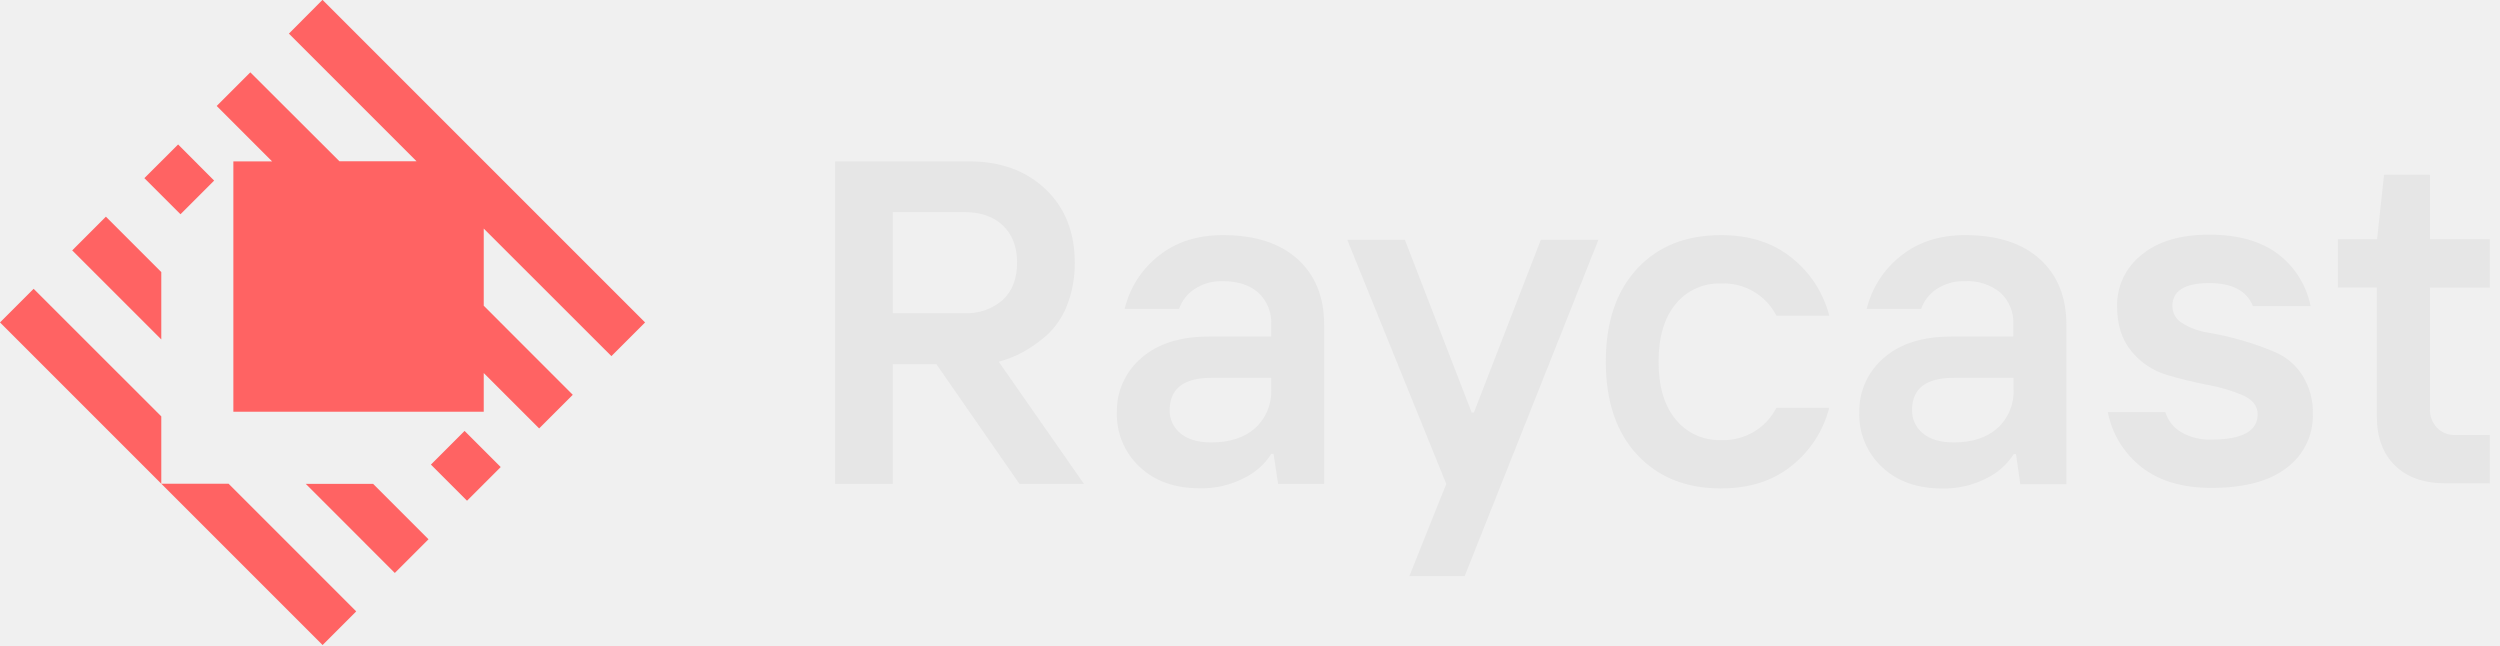
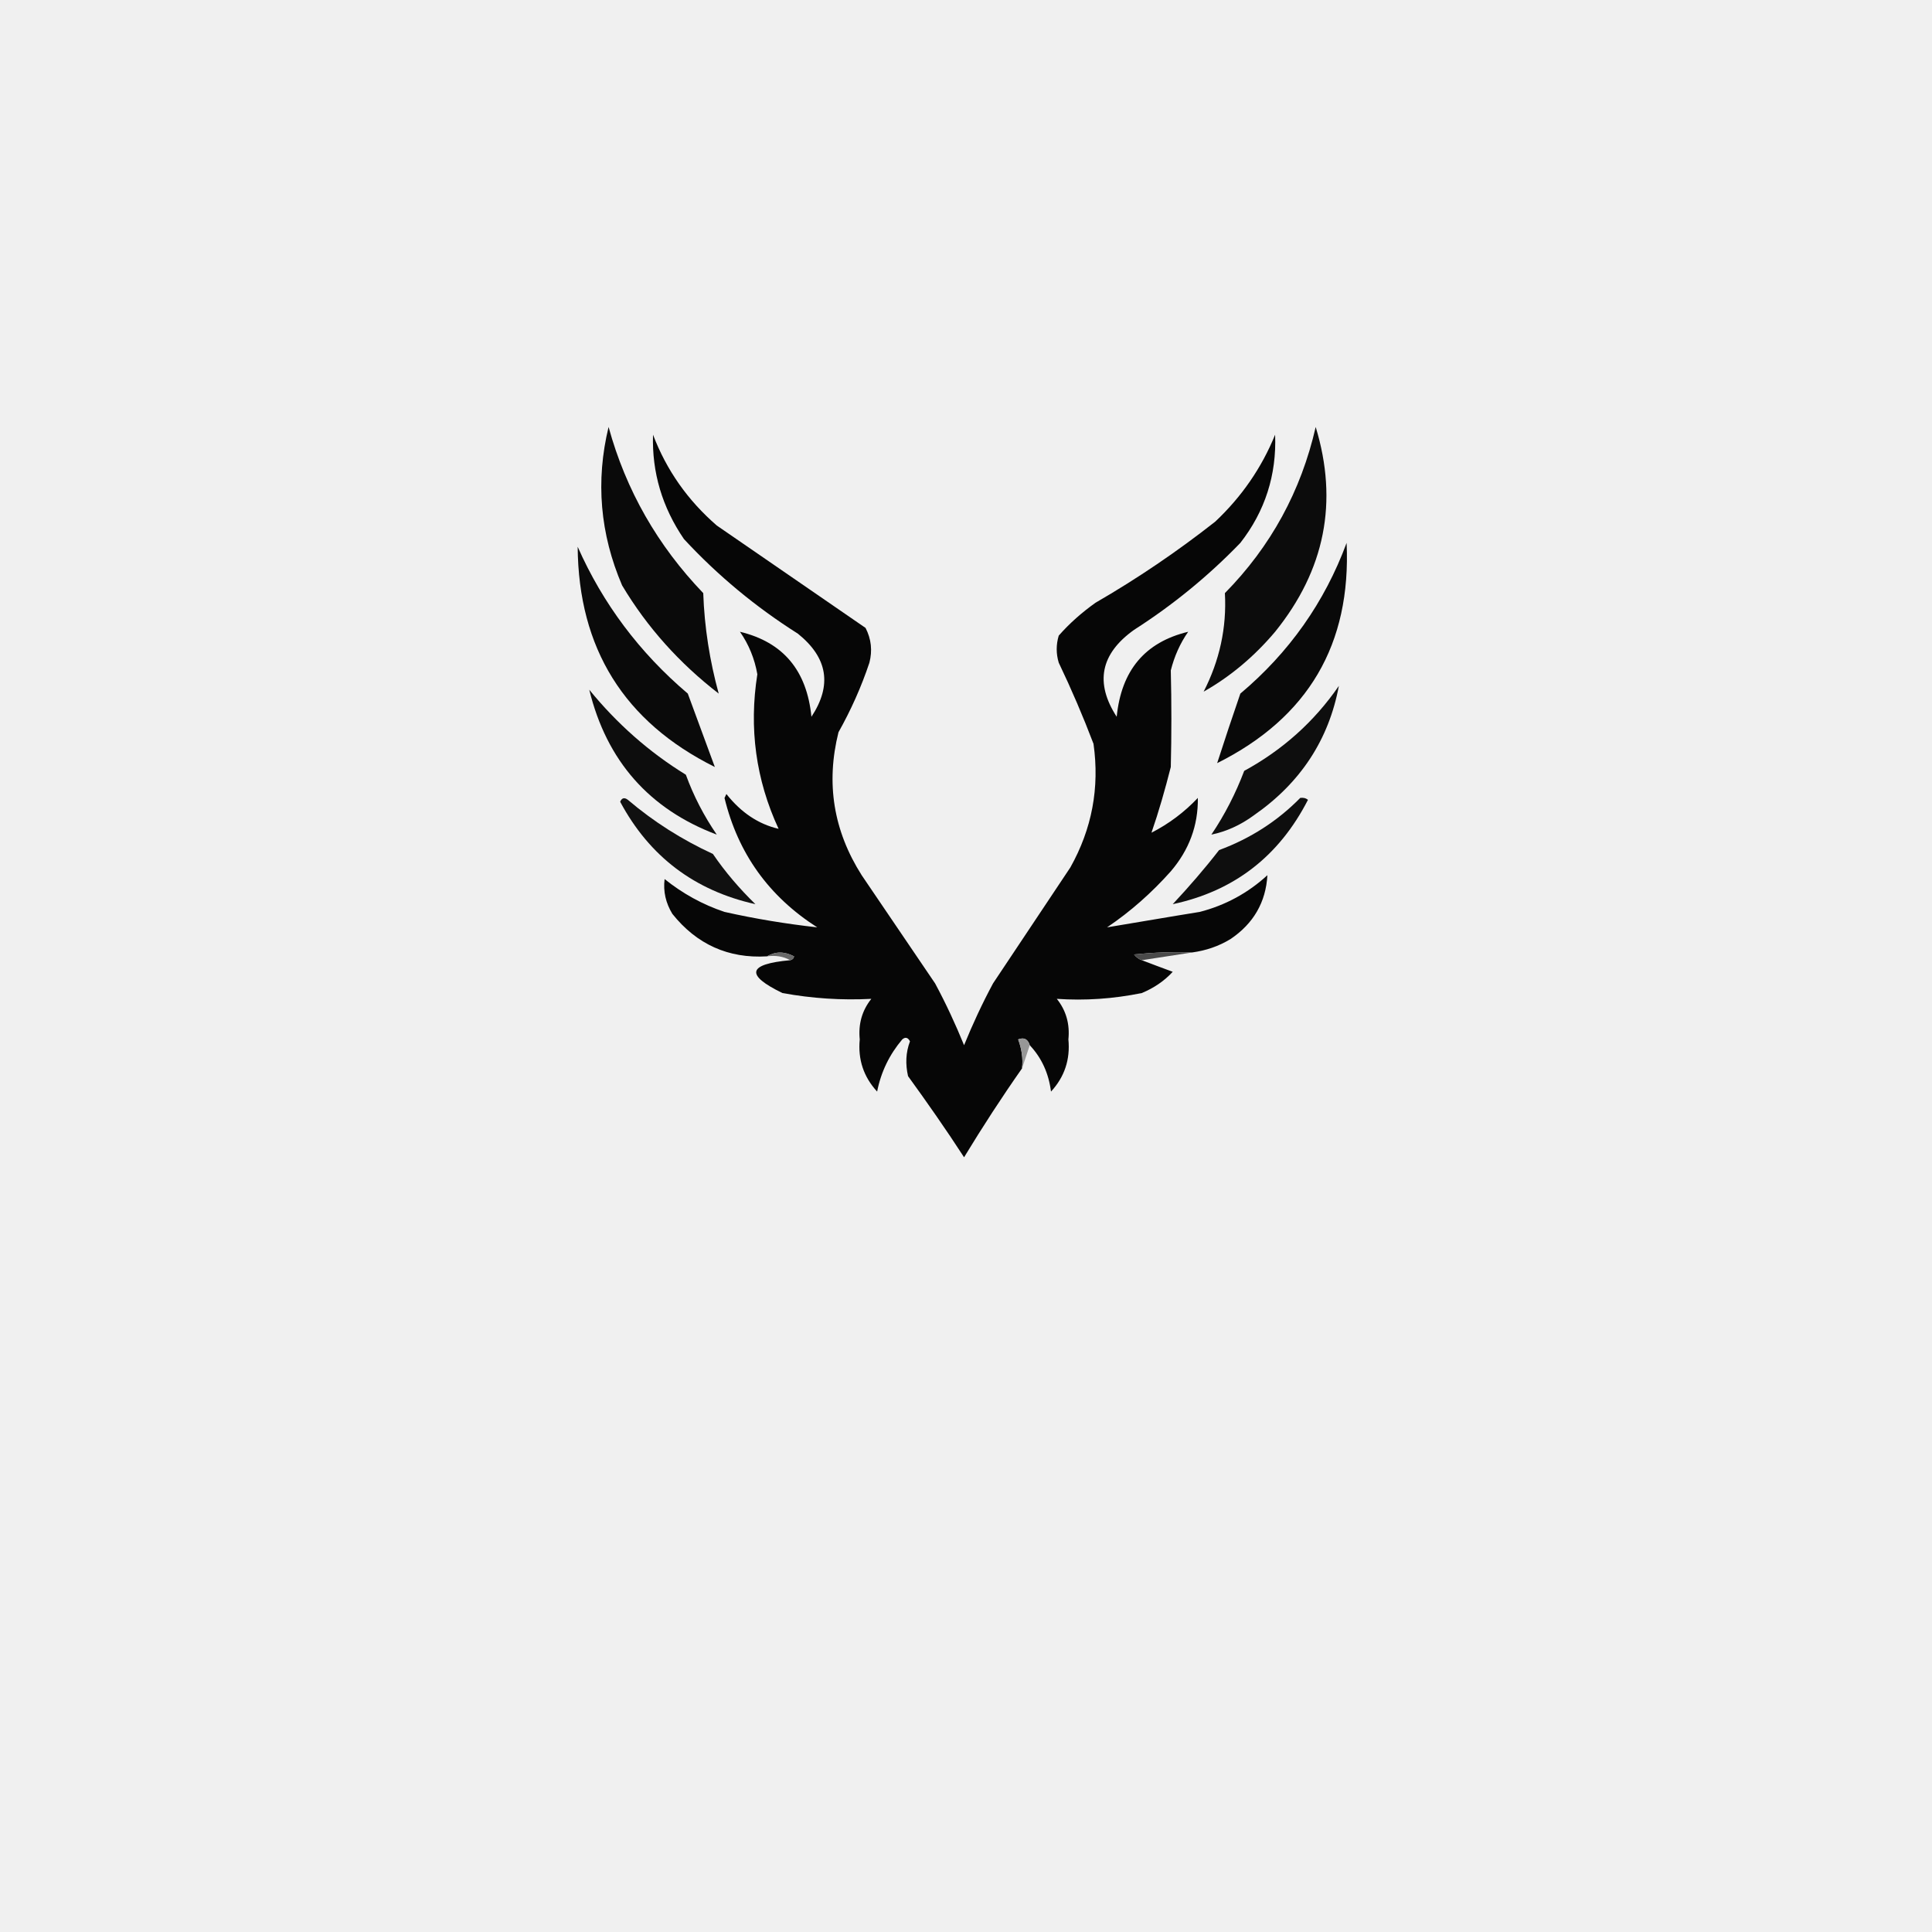
- <svg xmlns="http://www.w3.org/2000/svg" fill="none" viewBox="0 0 93 24">
-   <g clip-path="url(#logo-full_svg__a)">
-     <path fill="#FF6363" fill-rule="evenodd" d="M6 15.491v2.504l-6-6 1.251-1.251L6 15.49Zm2.504 2.504H6l6 6 1.251-1.251-4.747-4.749Zm14.24-4.747 1.253-1.253-12-12-1.25 1.256 4.747 4.747h-2.868L9.312 2.691 8.061 3.942l2.06 2.061h-1.44v9.314h9.314v-1.44l2.061 2.06 1.251-1.25-3.312-3.314v-2.87l4.749 4.745ZM6.626 5.374 5.37 6.627 6.714 7.97l1.252-1.252-1.34-1.344ZM17.282 16.03l-1.252 1.253 1.343 1.344 1.253-1.253-1.344-1.344ZM3.939 8.06 2.686 9.315 6 12.627v-2.506l-2.06-2.06ZM13.88 18h-2.506l3.313 3.314 1.253-1.253L13.88 18Z" clipRule="evenodd">
- 		</path>
-     <path fill="#E6E6E6" d="M90.987 17.98c-.808 0-1.44-.219-1.89-.659-.452-.44-.678-1.05-.678-1.825v-4.8h-1.45V8.899h1.458l.26-2.4h1.707v2.4h2.227v1.8h-2.227v4.538a.948.948 0 0 0 .256.667.883.883 0 0 0 .68.278h1.29v1.799h-1.633ZM82.268 18.15c-1.077 0-1.944-.257-2.6-.77a3.45 3.45 0 0 1-1.259-2.049h2.143c.093.312.301.577.582.742.344.199.737.296 1.134.28 1.143 0 1.717-.32 1.717-.937 0-.308-.18-.544-.539-.706a6.034 6.034 0 0 0-1.302-.389 15.466 15.466 0 0 1-1.538-.376 2.669 2.669 0 0 1-1.314-.875c-.356-.427-.537-.987-.537-1.681a2.376 2.376 0 0 1 .905-1.903c.606-.505 1.446-.758 2.52-.757 1.074 0 1.92.24 2.56.719a3.222 3.222 0 0 1 1.215 1.94h-2.146c-.228-.571-.77-.857-1.624-.857-.917 0-1.373.287-1.373.86a.736.736 0 0 0 .386.64c.293.18.62.296.96.345.426.072.847.17 1.26.291.43.123.85.273 1.26.451.399.181.737.475.971.845.272.435.407.942.389 1.455a2.4 2.4 0 0 1-.96 1.974c-.639.504-1.576.757-2.81.758ZM75.88 9.636c-.66-.593-1.586-.89-2.773-.89-.95 0-1.745.255-2.386.766a3.586 3.586 0 0 0-1.28 1.979h2.026c.103-.297.3-.553.56-.728a1.786 1.786 0 0 1 1.072-.303 1.92 1.92 0 0 1 1.317.427 1.514 1.514 0 0 1 .48 1.197v.436h-2.31c-1.071 0-1.91.266-2.514.8a2.59 2.59 0 0 0-.907 2.019 2.663 2.663 0 0 0 .844 2.033c.564.534 1.31.8 2.24.8a3.42 3.42 0 0 0 1.658-.385c.411-.2.759-.51 1.005-.896h.083l.16 1.12h1.715v-5.92c.001-1.04-.329-1.858-.99-2.455Zm-.975 4.852a1.834 1.834 0 0 1-.6 1.44c-.397.353-.939.53-1.627.53-.5 0-.885-.114-1.149-.34a1.081 1.081 0 0 1-.4-.866c0-.8.523-1.197 1.55-1.197h2.226v.433ZM64.021 18.17c-1.3 0-2.338-.418-3.117-1.252-.776-.834-1.168-1.987-1.168-3.462 0-1.476.39-2.624 1.164-3.46.774-.835 1.816-1.25 3.121-1.25 1.06 0 1.94.282 2.637.849a4.017 4.017 0 0 1 1.389 2.147h-1.965a2.205 2.205 0 0 0-2.06-1.197 2.081 2.081 0 0 0-1.683.76c-.426.509-.64 1.226-.64 2.15 0 .925.214 1.643.64 2.152a2.08 2.08 0 0 0 1.682.764 2.21 2.21 0 0 0 2.06-1.2h1.966a4.025 4.025 0 0 1-1.39 2.15c-.694.565-1.573.848-2.636.848ZM52.43 21.432l1.371-3.43-3.683-9.082h2.143l2.486 6.427h.082l2.49-6.427h2.142l-4.975 12.512H52.43ZM48.267 9.636c-.66-.594-1.585-.89-2.774-.89-.949 0-1.744.255-2.386.766a3.57 3.57 0 0 0-1.27 1.979h2.024c.103-.297.299-.553.56-.728a1.794 1.794 0 0 1 1.072-.303c.556 0 .996.143 1.316.427a1.508 1.508 0 0 1 .48 1.197v.436h-2.32c-1.066 0-1.904.266-2.513.8a2.586 2.586 0 0 0-.909 2.019 2.663 2.663 0 0 0 .845 2.025c.563.534 1.31.8 2.24.8a3.412 3.412 0 0 0 1.656-.385c.412-.2.76-.51 1.006-.896h.082l.17 1.12h1.712v-5.92c0-1.035-.33-1.85-.99-2.447Zm-.978 4.852a1.834 1.834 0 0 1-.6 1.44c-.396.353-.94.53-1.628.53-.5 0-.885-.114-1.15-.34a1.086 1.086 0 0 1-.4-.866c.007-.796.523-1.195 1.55-1.197h2.228v.433ZM37.152 13.456c.306-.081.601-.197.88-.346.326-.178.631-.393.909-.64.336-.31.595-.693.757-1.12.194-.502.29-1.036.283-1.574 0-1.143-.365-2.058-1.094-2.746-.73-.688-1.68-1.03-2.848-1.027h-4.972v12h2.143v-4.454h1.625L37.923 18h2.4l-3.17-4.545ZM33.21 11.65v-3.76h2.654c.608 0 1.088.16 1.44.494.352.335.531.792.531 1.386 0 .594-.177 1.058-.534 1.389-.392.34-.9.517-1.42.491H33.21Z">
- 		</path>
-   </g>
+ <svg xmlns="http://www.w3.org/2000/svg" id="Layer_1" data-name="Layer 1" viewBox="0 0 500 500">
  <defs>
-     <clipPath id="logo-full_svg__a">
-       <path fill="#fff" d="M0 0h92.622v24H0z">
- 			</path>
-     </clipPath>
+     <style>
+       .cls-1 {
+         fill: #060606;
+       }
+ 
+       .cls-1, .cls-2, .cls-3, .cls-4, .cls-5, .cls-6, .cls-7, .cls-8, .cls-9, .cls-10 {
+         fill-rule: evenodd;
+         stroke-width: 0px;
+       }
+ 
+       .cls-2 {
+         fill: #696969;
+       }
+ 
+       .cls-3 {
+         fill: #090909;
+       }
+ 
+       .cls-4 {
+         fill: #0e0e0e;
+       }
+ 
+       .cls-5 {
+         fill: #101010;
+       }
+ 
+       .cls-6 {
+         fill: #0a0a0a;
+       }
+ 
+       .cls-7 {
+         fill: #0d0d0d;
+       }
+ 
+       .cls-8 {
+         fill: #0c0c0c;
+       }
+ 
+       .cls-9 {
+         fill: #4a4a4a;
+       }
+ 
+       .cls-10 {
+         fill: #979797;
+       }
+     </style>
  </defs>
+   <path class="cls-6" d="m157.5,110.5c4.5,16.4,12.7,30.7,24.5,43,.3,8.9,1.7,17.6,4,26-10.1-7.8-18.5-17.1-25-28-5.7-13.3-6.9-27-3.5-41Z" />
+   <path class="cls-8" d="m340.5,110.5c5.9,19.4,2.4,37-10.5,53-5.4,6.4-11.6,11.6-18.5,15.5,4.1-8,6-16.5,5.5-25.5,11.9-12.1,19.7-26.4,23.5-43Z" />
+   <path class="cls-1" d="m308.5,246.5c-5-.2-10,0-15,.5.5.7,1.2,1.2,2,1.5,2.6,1,5.3,2,8,3-2.2,2.4-4.9,4.2-8,5.5-7.4,1.5-14.7,2-22,1.5,2.4,3,3.4,6.5,3,10.5.5,5.2-1,9.7-4.5,13.5-.6-4.7-2.4-8.7-5.5-12-.5-1.6-1.5-2.1-3-1.5.9,2.4,1.3,4.9,1,7.5-5.2,7.4-10.2,15.1-15,23-4.6-7.1-9.5-14.1-14.5-21-.7-3.1-.6-6.1.5-9-.5-1-1.2-1.2-2-.5-3.3,3.9-5.5,8.4-6.5,13.5-3.5-3.8-5-8.3-4.5-13.5-.4-4,.6-7.5,3-10.5-7.7.4-15.3-.1-23-1.5-9.7-4.7-9-7.5,2-8.5.5-.1.9-.4,1-1-2.5-1.3-4.8-1.3-7,0-10,.6-18.2-3.1-24.5-11-1.7-2.8-2.4-5.8-2-9,4.6,3.7,9.8,6.6,15.5,8.5,8,1.8,16,3.1,24,4-12.5-8-20.5-19.1-24-33.5.2-.3.3-.7.5-1,3.8,4.8,8.3,7.8,13.5,9-5.9-12.7-7.7-26.1-5.5-40-.7-4-2.2-7.7-4.5-11,11.2,2.7,17.3,10,18.5,22,5.4-8.2,4.2-15.3-3.5-21.5-10.9-6.9-20.7-15-29.5-24.5-5.6-8.2-8.3-17.2-8-27,3.5,9.2,9,17,16.5,23.5,12.8,8.8,25.7,17.7,38.5,26.5,1.5,2.9,1.8,5.9,1,9-2.1,6.3-4.8,12.3-8,18-3.3,13.2-1.3,25.5,6,37,6.3,9.3,12.7,18.7,19,28,2.8,5.2,5.3,10.6,7.5,16,2.2-5.4,4.7-10.8,7.5-16,6.7-10,13.3-20,20-30,5.6-10,7.6-20.6,6-32-2.7-7.1-5.7-14.1-9-21-.7-2.3-.7-4.7,0-7,2.8-3.2,6-6,9.5-8.5,10.9-6.3,21.2-13.3,31-21,6.8-6.4,12-13.9,15.5-22.5.4,10.4-2.6,19.8-9,28-8.3,8.6-17.5,16.1-27.5,22.5-8.7,6.2-10.2,13.7-4.5,22.5,1.2-12,7.3-19.3,18.5-22-2.1,3-3.6,6.4-4.5,10,.2,8.3.2,16.7,0,25-1.5,5.9-3.1,11.5-5,17,4.5-2.3,8.5-5.3,12-9,.1,7.2-2.3,13.5-7,19-4.9,5.5-10.4,10.4-16.5,14.5,7.9-1.3,15.9-2.7,24-4,6.6-1.7,12.5-4.9,17.5-9.5-.4,7-3.6,12.5-9.5,16.5-3.1,1.9-6.4,3-10,3.5Z" />
+   <path class="cls-6" d="m149.5,141.5c6.5,14.7,16,27.4,28.5,38,2.4,6.5,4.7,12.8,7,19-23.5-11.7-35.3-30.7-35.5-57Z" />
+   <path class="cls-3" d="m348.5,140.5c1.2,26.2-9.9,45.2-33.5,57,1.9-5.9,3.9-11.9,6-18,12.6-10.6,21.8-23.6,27.5-39Z" />
+   <path class="cls-7" d="m152.5,178.5c7.1,8.7,15.4,16.1,25,22,2,5.5,4.7,10.7,8,15.5-17.5-6.6-28.5-19.1-33-37.5Z" />
+   <path class="cls-4" d="m346.5,177.5c-2.6,13.9-9.9,25.1-22,33.5-3.4,2.5-7.1,4.2-11,5,3.5-5.2,6.3-10.7,8.5-16.5,9.9-5.4,18.1-12.7,24.5-22Z" />
+   <path class="cls-5" d="m160.5,207.5c.4-1,1.1-1.2,2-.5,6.7,5.7,14,10.3,22,14,3.2,4.7,6.9,9,11,13-15.7-3.5-27.4-12.3-35-26.5Z" />
+   <path class="cls-4" d="m336.5,206.5c.7-.1,1.4,0,2,.5-7.5,14.6-19.1,23.6-35,27,4.2-4.5,8.2-9.1,12-14,8.1-3,15.1-7.5,21-13.5Z" />
+   <path class="cls-2" d="m198.5,247.5c2.2-1.3,4.5-1.3,7,0-.1.6-.5.9-1,1-1.8-1-3.8-1.3-6-1Z" />
+   <path class="cls-9" d="m308.5,246.5c-4.3.7-8.7,1.3-13,2-.8-.3-1.5-.8-2-1.5,5-.5,10-.7,15-.5Z" />
+   <path class="cls-10" d="m266.5,270.5c-.7,2-1.3,4-2,6,.3-2.6-.1-5.1-1-7.5,1.5-.6,2.5-.1,3,1.5Z" />
</svg>
